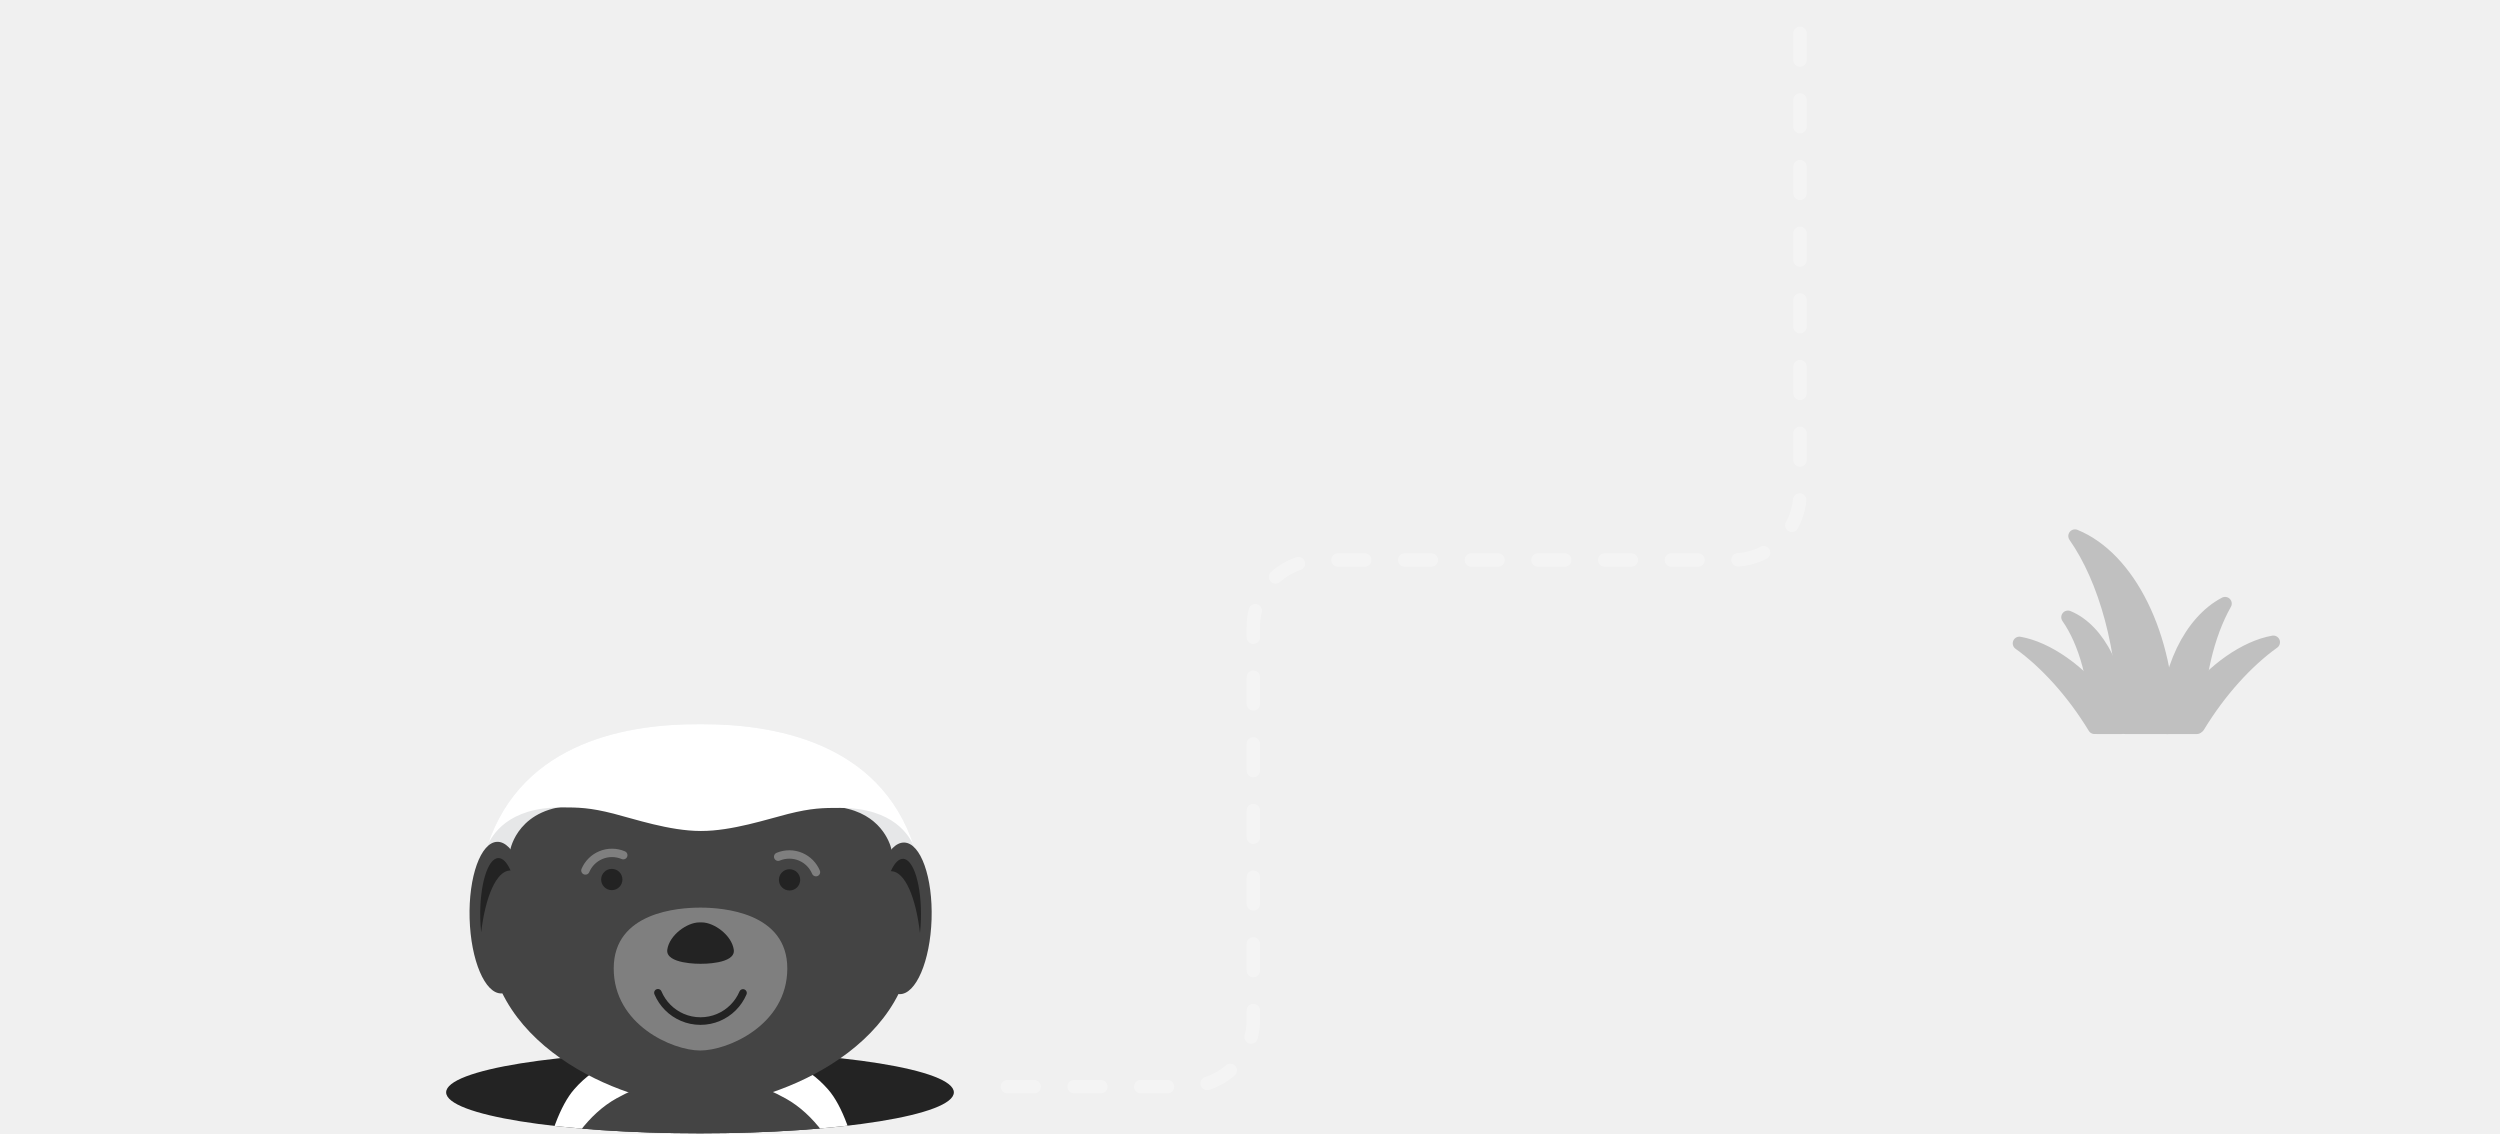
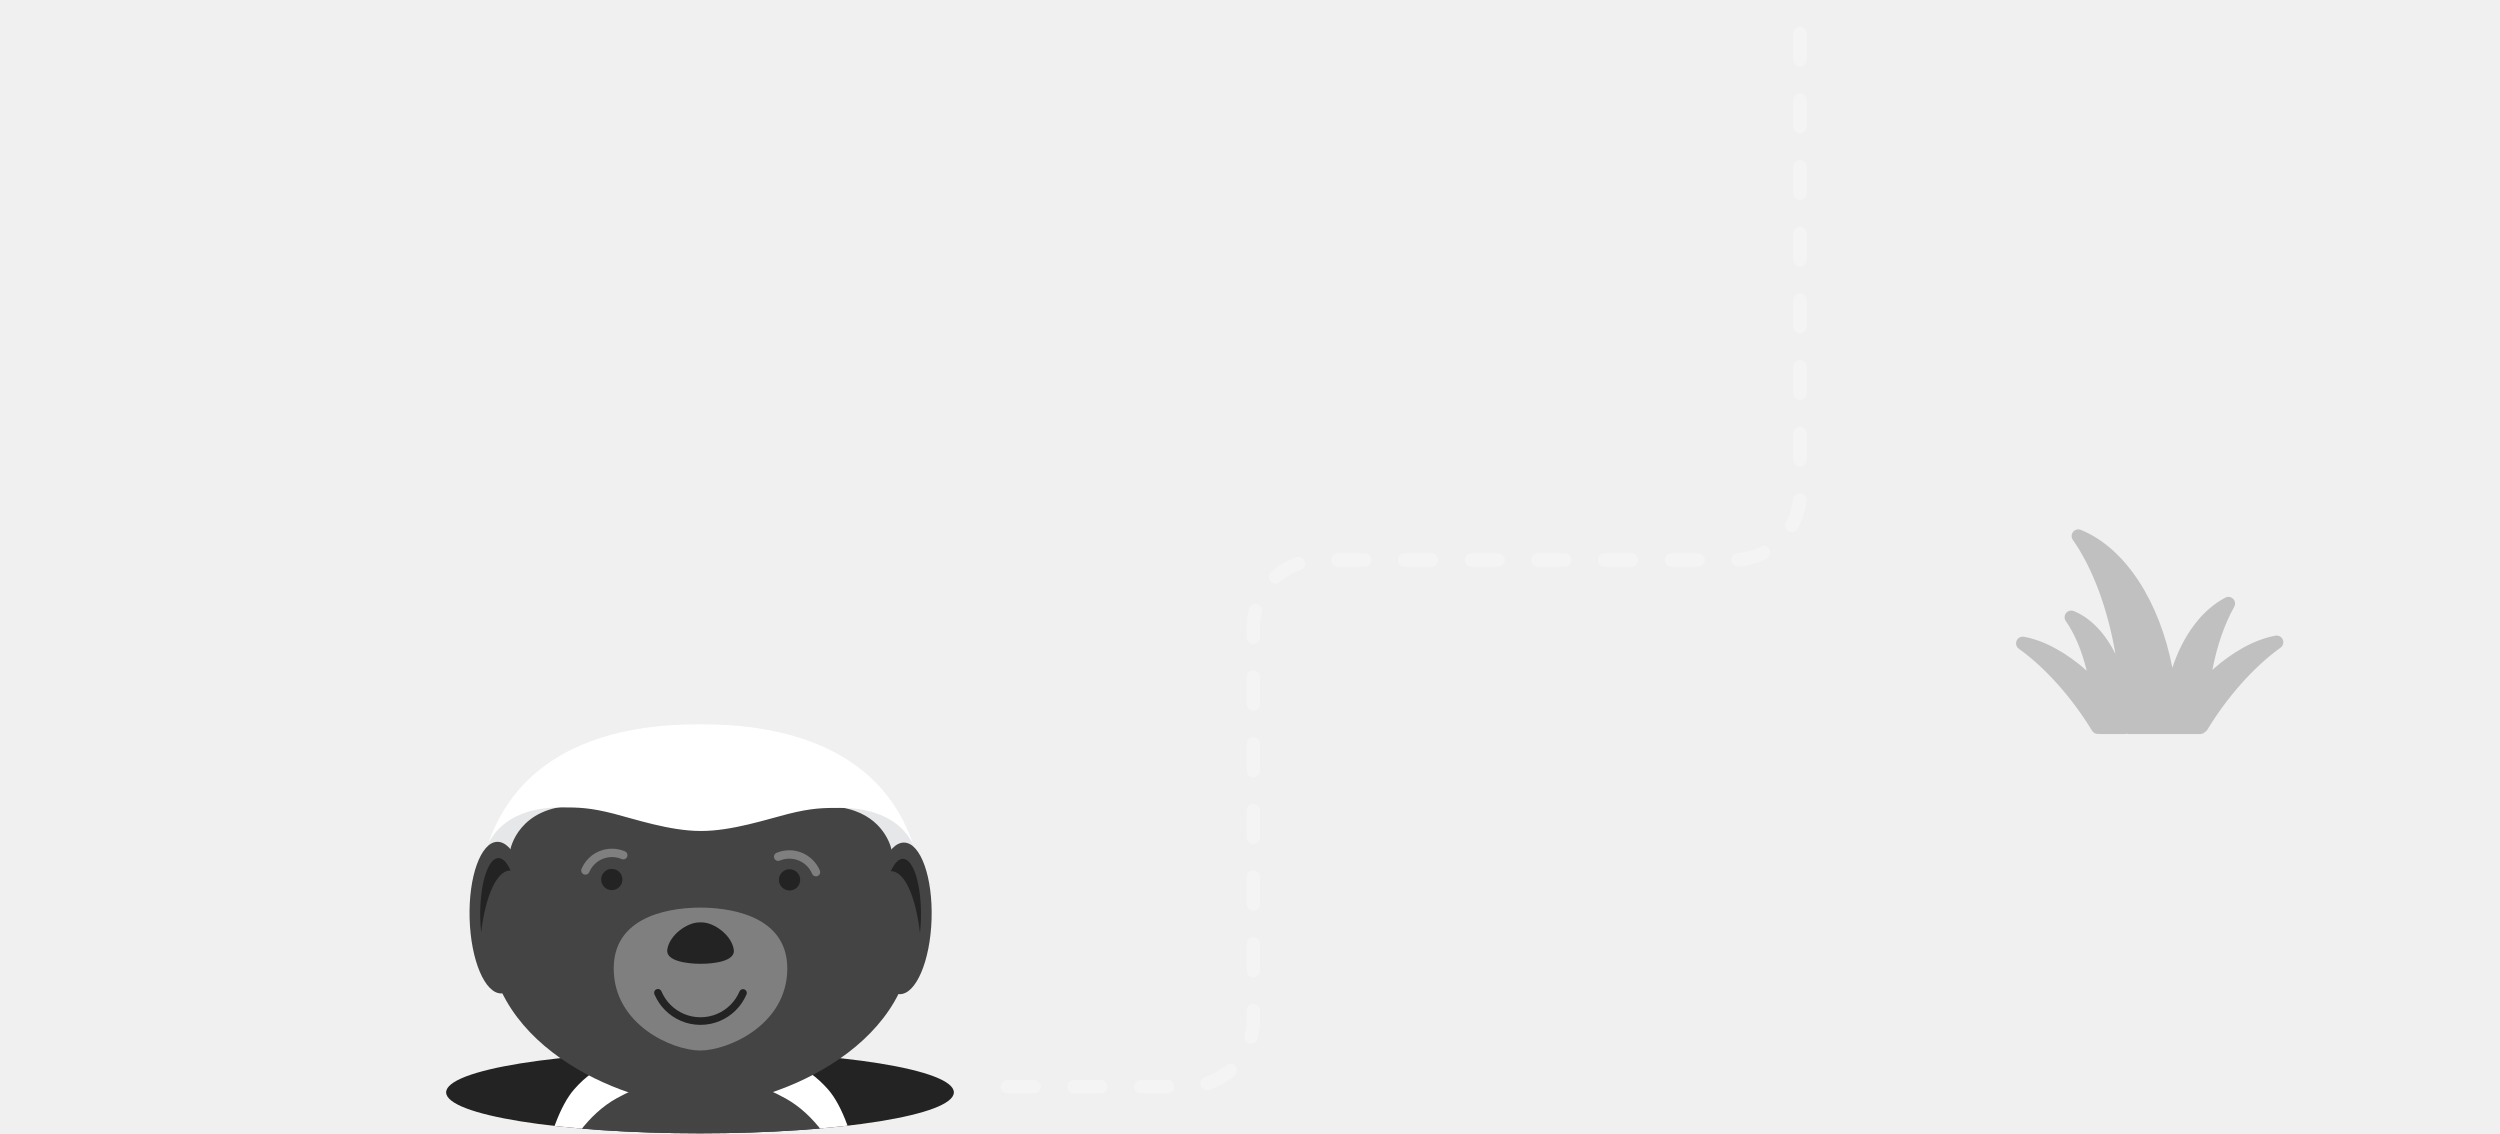
<svg xmlns="http://www.w3.org/2000/svg" xmlns:xlink="http://www.w3.org/1999/xlink" version="1.1" id="Layer_1" x="0px" y="0px" width="375px" height="170px" viewBox="0 0 375 170" enable-background="new 0 0 375 170" xml:space="preserve">
+   <ellipse fill="#232323" cx="105" cy="163.854" rx="38.078" ry="6.146" />
+   <path opacity="0.3" fill="none" stroke="#FFFFFF" stroke-width="2" stroke-linecap="round" stroke-miterlimit="10" stroke-dasharray="4,6" enable-background="new    " d="  M269.999,5v69c0,5.523-4.478,10-10,10H198c-5.521,0-10,4.479-10,10v59c0,5.523-4.478,10-10,10h-28" />
  <g>
-     <ellipse fill="#232323" cx="105" cy="163.854" rx="38.078" ry="6.146" />
-     <path opacity="0.3" fill="none" stroke="#FFFFFF" stroke-width="2" stroke-linecap="round" stroke-miterlimit="10" stroke-dasharray="4,6" enable-background="new    " d="   M269.999,5v69c0,5.523-4.478,10-10,10H198c-5.521,0-10,4.479-10,10v59c0,5.523-4.478,10-10,10h-28" />
-     <g opacity="0.2">
-       <path stroke="#000000" stroke-width="2" stroke-linejoin="round" stroke-miterlimit="10" d="M311.245,80.406    c4.555,6.514,7.506,16.943,7.506,28.699h6.472C325.223,95.281,319.279,83.67,311.245,80.406z" />
-       <path stroke="#000000" stroke-width="2" stroke-linejoin="round" stroke-miterlimit="10" d="M310.188,92.584    c2.621,3.75,4.32,9.754,4.32,16.521h3.725C318.232,101.148,314.812,94.465,310.188,92.584z" />
-       <path stroke="#000000" stroke-width="2" stroke-linejoin="round" stroke-miterlimit="10" d="M324.96,109.105h4.569    c0-7.347,1.632-13.959,4.234-18.57C328.641,93.209,324.96,100.512,324.96,109.105z" />
-       <path stroke="#000000" stroke-width="2" stroke-linejoin="round" stroke-miterlimit="10" d="M329.736,108.941    c3.238-5.338,7.339-9.799,11.263-12.607c-4.147,0.736-8.998,4.104-12.688,8.902c0.545,1.133,1.008,2.369,1.381,3.69    L329.736,108.941z" />
-       <path stroke="#000000" stroke-width="2" stroke-linejoin="round" stroke-miterlimit="10" d="M314.216,109.09    c0.373-1.322,0.834-2.559,1.382-3.691c-3.691-4.799-8.543-8.164-12.689-8.899c3.924,2.808,8.023,7.269,11.262,12.604    L314.216,109.09z" />
+     <g>
+       <g>
+         <defs>
+           <path id="SVGID_1_" d="M143.078,93.658c0,3.395-17.049,6.146-38.079,6.146c-21.028,0-38.077-2.754-38.077-6.146v70.195      c0,3.395,17.049,6.146,38.077,6.146c21.03,0,38.079-2.752,38.079-6.146V93.658z" />
+         </defs>
+         <clipPath id="SVGID_2_">
+           <use xlink:href="#SVGID_1_" overflow="visible" />
+         </clipPath>
+         <path clip-path="url(#SVGID_2_)" fill="#444444" d="M130.914,191.236c-1.062-9.939-5.187-22.066-13.037-26.445     c-3.366-1.877-7.282-3.234-12.681-4.146c-1.283,0.213-2.477,0.451-3.605,0.715c-0.196,0.045-0.386,0.096-0.577,0.145     c-0.335,0.082-0.665,0.166-0.987,0.254c-0.204,0.059-0.407,0.111-0.606,0.17c-0.324,0.096-0.642,0.189-0.954,0.289     c-0.163,0.055-0.33,0.104-0.49,0.154c-0.45,0.148-0.89,0.305-1.317,0.465c-0.125,0.047-0.246,0.1-0.369,0.146     c-0.321,0.125-0.639,0.252-0.948,0.386c-0.146,0.062-0.288,0.125-0.431,0.188c-0.296,0.131-0.586,0.266-0.872,0.402     c-0.122,0.061-0.246,0.117-0.366,0.176c-0.397,0.199-0.789,0.4-1.171,0.611c-8.422,4.656-12.608,18.211-13.322,28.463     c-0.063,1.492-0.093,2.922-0.09,4.268c0.006,3.467,0.219,6.35,0.632,8.092c0.02,0.082,0.056,0.158,0.079,0.238     c2.095,9.537,12.63,16.807,25.333,16.828c14.226,0.025,25.773-9.039,25.795-20.248c0-0.104-0.008-0.203-0.01-0.309     C131.141,199.184,131.146,195.369,130.914,191.236z" />
+       </g>
    </g>
    <g>
      <g>
        <defs>
-           <path id="SVGID_1_" d="M143.078,93.658c0,3.395-17.049,6.146-38.079,6.146c-21.028,0-38.077-2.753-38.077-6.146v70.195      c0,3.395,17.049,6.146,38.077,6.146c21.03,0,38.079-2.752,38.079-6.146V93.658z" />
-         </defs>
-         <clipPath id="SVGID_2_">
-           <use xlink:href="#SVGID_1_" overflow="visible" />
-         </clipPath>
-         <path clip-path="url(#SVGID_2_)" fill="#444444" d="M130.914,191.236c-1.062-9.939-5.187-22.066-13.037-26.445     c-3.366-1.877-7.282-3.234-12.681-4.146c-1.283,0.213-2.477,0.451-3.605,0.715c-0.196,0.045-0.386,0.095-0.577,0.144     c-0.335,0.082-0.665,0.166-0.987,0.254c-0.204,0.058-0.407,0.111-0.606,0.17c-0.324,0.095-0.642,0.189-0.954,0.289     c-0.163,0.054-0.33,0.103-0.49,0.154c-0.45,0.149-0.89,0.305-1.317,0.465c-0.125,0.047-0.246,0.099-0.369,0.146     c-0.321,0.125-0.639,0.252-0.948,0.386c-0.146,0.061-0.288,0.125-0.431,0.188c-0.296,0.131-0.586,0.266-0.872,0.403     c-0.122,0.06-0.246,0.117-0.366,0.176c-0.397,0.199-0.789,0.4-1.171,0.611c-8.422,4.657-12.608,18.211-13.322,28.463     c-0.063,1.492-0.093,2.922-0.09,4.267c0.006,3.467,0.219,6.35,0.632,8.092c0.02,0.082,0.056,0.158,0.079,0.238     c2.095,9.538,12.63,16.807,25.333,16.829c14.226,0.025,25.773-9.039,25.795-20.248c0-0.104-0.008-0.204-0.01-0.309     C131.141,199.184,131.146,195.369,130.914,191.236z" />
-       </g>
-       <g>
-         <defs>
-           <path id="SVGID_3_" d="M143.078,93.658c0,3.395-17.049,6.146-38.079,6.146c-21.028,0-38.077-2.753-38.077-6.146v70.195      c0,3.395,17.049,6.146,38.077,6.146c21.03,0,38.079-2.752,38.079-6.146V93.658z" />
+           <path id="SVGID_3_" d="M143.078,93.658c0,3.395-17.049,6.146-38.079,6.146c-21.028,0-38.077-2.754-38.077-6.146v70.195      c0,3.395,17.049,6.146,38.077,6.146c21.03,0,38.079-2.752,38.079-6.146V93.658z" />
        </defs>
        <clipPath id="SVGID_4_">
          <use xlink:href="#SVGID_3_" overflow="visible" />
        </clipPath>
-         <path clip-path="url(#SVGID_4_)" fill="#FFFFFF" d="M124.226,163.43c-3.252-3.715-7.477-5.541-15.803-5.906     c-0.13-0.006-0.267-0.01-0.399-0.014c-0.419-0.018-0.845-0.031-1.285-0.039c-0.436-0.01-0.879-0.016-1.336-0.018     c-0.053,0-0.1-0.002-0.153-0.002h-0.01c-0.017,0-0.032,0-0.049,0c-0.009,0-0.018,0-0.027,0h-0.008c-0.03,0-0.058,0-0.089,0     c-0.482,0-0.95,0.006-1.409,0.014c-0.523,0.008-1.029,0.023-1.523,0.041c-0.048,0.002-0.098,0.004-0.146,0.006     c-8.333,0.334-12.566,2.146-15.832,5.85c-4.319,4.898-6.522,18.929-6.978,29.847c0.714-10.252,4.9-23.806,13.322-28.463     c3.372-1.863,7.293-3.209,12.695-4.101c5.398,0.912,9.314,2.271,12.681,4.146c8.404,4.689,12.539,18.256,13.217,28.512     C130.678,182.383,128.525,168.346,124.226,163.43z" />
+         <path clip-path="url(#SVGID_4_)" fill="#FFFFFF" d="M124.226,163.43c-3.252-3.715-7.477-5.541-15.803-5.906     c-0.13-0.006-0.267-0.01-0.399-0.014c-0.419-0.018-0.845-0.031-1.285-0.039c-0.436-0.01-0.879-0.016-1.336-0.018     c-0.053,0-0.1-0.002-0.153-0.002h-0.01c-0.017,0-0.032,0-0.049,0c-0.009,0-0.018,0-0.027,0h-0.008c-0.03,0-0.058,0-0.089,0     c-0.482,0-0.95,0.006-1.409,0.014c-0.523,0.008-1.029,0.023-1.523,0.041c-0.048,0.002-0.098,0.004-0.146,0.006     c-8.333,0.334-12.566,2.146-15.832,5.85c-4.319,4.898-6.522,18.93-6.978,29.848c0.714-10.252,4.9-23.807,13.322-28.463     c3.372-1.863,7.293-3.209,12.695-4.102c5.398,0.912,9.314,2.271,12.681,4.146c8.404,4.689,12.539,18.256,13.217,28.512     C130.678,182.383,128.525,168.346,124.226,163.43z" />
      </g>
+     </g>
+     <g>
      <g>
        <defs>
-           <path id="SVGID_5_" d="M143.078,93.658c0,3.395-17.049,6.146-38.079,6.146c-21.028,0-38.077-2.753-38.077-6.146v70.195      c0,3.395,17.049,6.146,38.077,6.146c21.03,0,38.079-2.752,38.079-6.146V93.658z" />
+           <path id="SVGID_5_" d="M143.078,93.658c0,3.395-17.049,6.146-38.079,6.146c-21.028,0-38.077-2.754-38.077-6.146v70.195      c0,3.395,17.049,6.146,38.077,6.146c21.03,0,38.079-2.752,38.079-6.146V93.658z" />
        </defs>
        <clipPath id="SVGID_6_">
          <use xlink:href="#SVGID_5_" overflow="visible" />
        </clipPath>
        <g clip-path="url(#SVGID_6_)">
          <path fill="#E6E7E8" d="M137.132,127.078c-5.189-16.135-21.779-18.428-31.584-18.445l-0.809-0.002      c-9.806-0.02-26.403,2.213-31.652,18.328l32.083,16.635L137.132,127.078" />
-           <path fill="#444444" d="M123.75,120.93c-2.33-0.004-3.83,0.021-6.989,0.914c-2.698,0.766-7.457,2.562-11.532,2.555h-0.141      c-4.075-0.008-8.83-1.821-11.524-2.596c-3.157-0.906-4.656-0.936-6.986-0.941c-8.85-0.016-10.026,6.57-10.026,6.57h-0.014      c-4.465,16.293,3.17,16.137,3.17,16.137l50.81,0.095c0,0,7.622-0.293,3.098-16.625c-0.021-0.074-0.045-0.144-0.065-0.215      C132.96,125.121,130.801,120.943,123.75,120.93z" />
-           <path fill="#444444" d="M104.953,165.891c-10.182-0.02-31.777-8.229-31.744-26.162c0.034-17.932,23.873-19.309,31.9-19.293      c8.028,0.015,31.887,1.479,31.854,19.41C136.931,157.779,115.134,165.908,104.953,165.891z" />
-           <path fill="#7F7F7F" d="M105.018,157.576c-4.156-0.008-12.977-3.875-12.96-12.332c0.016-8.455,9.752-9.107,13.03-9.102      c3.278,0.004,13.021,0.694,13.007,9.147C118.079,153.75,109.177,157.584,105.018,157.576z" />
-           <path fill="#232323" d="M105.282,138.361c1.807,0.004,4.475,1.895,4.785,4.096c0.31,2.199-4.915,2.111-4.915,2.111h-0.15      c0,0-5.225,0.067-4.907-2.131c0.318-2.199,2.993-4.08,4.801-4.076H105.282z" />
-           <path fill="none" stroke="#7F7F7F" stroke-width="1.257" stroke-linecap="round" stroke-miterlimit="10" d="M87.811,130.57      c0.22-0.521,0.537-0.984,0.93-1.375c0.392-0.394,0.858-0.707,1.377-0.924c0.518-0.22,1.088-0.34,1.687-0.338      c0.598,0,1.168,0.123,1.686,0.344" />
-           <path fill="none" stroke="#7F7F7F" stroke-width="1.257" stroke-linecap="round" stroke-miterlimit="10" d="M122.396,130.822      c-0.219-0.518-0.535-0.986-0.925-1.377c-0.392-0.394-0.858-0.711-1.375-0.93c-0.518-0.222-1.087-0.343-1.685-0.345      c-0.598,0-1.168,0.119-1.686,0.336" />
+           <path fill="#444444" d="M123.75,120.93c-2.33-0.004-3.83,0.021-6.989,0.914c-2.698,0.766-7.457,2.562-11.532,2.555h-0.141      c-4.075-0.008-8.83-1.82-11.524-2.596c-3.157-0.906-4.656-0.936-6.986-0.941c-8.85-0.016-10.026,6.57-10.026,6.57h-0.014      c-4.465,16.293,3.17,16.137,3.17,16.137l50.81,0.096c0,0,7.622-0.293,3.098-16.625c-0.021-0.074-0.045-0.145-0.065-0.215      C132.96,125.121,130.801,120.943,123.75,120.93z" />
+           <path fill="#444444" d="M104.953,165.891c-10.182-0.02-31.777-8.229-31.744-26.162c0.034-17.932,23.873-19.309,31.9-19.293      c8.028,0.016,31.887,1.479,31.854,19.41C136.931,157.779,115.134,165.908,104.953,165.891z" />
+           <path fill="#7F7F7F" d="M105.018,157.576c-4.156-0.008-12.977-3.875-12.96-12.332c0.016-8.455,9.752-9.107,13.03-9.102      c3.278,0.004,13.021,0.693,13.007,9.146C118.079,153.75,109.177,157.584,105.018,157.576z" />
+           <path fill="#232323" d="M105.282,138.361c1.807,0.004,4.475,1.895,4.785,4.096c0.31,2.199-4.915,2.111-4.915,2.111h-0.15      c0,0-5.225,0.066-4.907-2.131c0.318-2.199,2.993-4.08,4.801-4.076H105.282z" />
+           <path fill="none" stroke="#7F7F7F" stroke-width="1.257" stroke-linecap="round" stroke-miterlimit="10" d="M87.811,130.57      c0.22-0.521,0.537-0.984,0.93-1.375c0.392-0.395,0.858-0.707,1.377-0.924c0.518-0.221,1.088-0.34,1.687-0.338      c0.598,0,1.168,0.123,1.686,0.344" />
+           <path fill="none" stroke="#7F7F7F" stroke-width="1.257" stroke-linecap="round" stroke-miterlimit="10" d="M122.396,130.822      c-0.219-0.518-0.535-0.986-0.925-1.377c-0.392-0.395-0.858-0.711-1.375-0.93c-0.518-0.223-1.087-0.344-1.685-0.346      c-0.598,0-1.168,0.119-1.686,0.336" />
          <g>
            <circle fill="#232323" cx="91.768" cy="131.927" r="1.597" />
            <circle fill="#232323" cx="118.433" cy="131.978" r="1.597" />
          </g>
-           <path fill="#444444" d="M79.356,137.518c0.177,6.279-1.677,11.426-4.139,11.496c-2.462,0.068-4.601-4.969-4.775-11.244      c-0.178-6.28,1.678-11.426,4.135-11.496C77.04,126.203,79.179,131.238,79.356,137.518z" />
-           <ellipse transform="matrix(-0.032 0.9995 -0.9995 -0.032 277.2911 6.945)" fill="#444444" cx="135.282" cy="137.75" rx="11.375" ry="4.458" />
-           <path fill="#232323" d="M133.712,130.678c2.026,0.078,3.667,3.902,4.286,9.303c0.072-0.678,0.124-1.385,0.143-2.114      c0.132-4.935-1.063-8.982-2.668-9.046c-0.683-0.024-1.327,0.679-1.856,1.869C133.647,130.689,133.68,130.676,133.712,130.678z" />
+           <path fill="#444444" d="M79.356,137.518c0.177,6.279-1.677,11.426-4.139,11.496c-2.462,0.068-4.601-4.969-4.775-11.244      c-0.178-6.279,1.678-11.426,4.135-11.496C77.04,126.203,79.179,131.238,79.356,137.518z" />
+           <ellipse transform="matrix(0.9995 0.032 -0.032 0.9995 4.4748 -4.2561)" fill="#444444" cx="135.281" cy="137.752" rx="4.458" ry="11.375" />
+           <path fill="#232323" d="M133.712,130.678c2.026,0.078,3.667,3.902,4.286,9.303c0.072-0.678,0.124-1.385,0.143-2.113      c0.132-4.936-1.063-8.982-2.668-9.047c-0.683-0.023-1.327,0.68-1.856,1.869C133.647,130.689,133.68,130.676,133.712,130.678z" />
          <path fill="#232323" d="M76.494,130.572c-2.026,0.072-3.682,3.891-4.32,9.287c-0.07-0.68-0.118-1.385-0.136-2.117      c-0.112-4.934,1.099-8.979,2.702-9.033c0.681-0.023,1.325,0.684,1.85,1.875C76.558,130.584,76.526,130.572,76.494,130.572z" />
-           <path fill="#FFFFFF" d="M105.048,124.645c-4.598-0.008-9.961-1.819-13.001-2.596c-3.562-0.908-5.253-0.938-7.882-0.943      c-7.954-0.014-10.406,4.154-11.078,5.854c5.249-16.114,21.847-18.349,31.652-18.328l0.809,0.002      c9.805,0.019,26.395,2.312,31.584,18.445c-0.664-1.703-3.102-5.881-11.056-5.896c-2.628-0.004-4.321,0.02-7.885,0.914      c-3.044,0.764-8.413,2.559-13.012,2.549h-0.131V124.645z" />
+           <path fill="#FFFFFF" d="M105.048,124.645c-4.598-0.008-9.961-1.818-13.001-2.596c-3.562-0.908-5.253-0.938-7.882-0.943      c-7.954-0.014-10.406,4.154-11.078,5.854c5.249-16.114,21.847-18.349,31.652-18.328l0.809,0.002      c9.805,0.019,26.395,2.312,31.584,18.445c-0.664-1.703-3.102-5.881-11.056-5.896c-2.628-0.005-4.321,0.02-7.885,0.914      c-3.044,0.764-8.413,2.559-13.012,2.549h-0.131V124.645z" />
          <path fill="none" stroke="#232323" stroke-width="1.139" stroke-linecap="round" stroke-miterlimit="10" d="M111.45,148.941      c-0.352,0.828-0.86,1.574-1.487,2.199c-0.628,0.627-1.374,1.131-2.204,1.479c-0.83,0.352-1.74,0.543-2.697,0.541      c-0.956-0.002-1.868-0.197-2.694-0.549c-0.827-0.354-1.574-0.859-2.199-1.488s-1.131-1.377-1.479-2.205" />
        </g>
      </g>
    </g>
  </g>
+   <path opacity="0.2" enable-background="new    " d="M342.421,95.945c-0.182-0.432-0.644-0.68-1.097-0.596  c-3.046,0.539-6.42,2.403-9.468,5.133c0.693-3.574,1.8-6.836,3.276-9.457c0.218-0.385,0.155-0.867-0.151-1.187  c-0.31-0.317-0.789-0.396-1.183-0.19c-3.559,1.857-6.368,5.709-7.941,10.513c-1.943-9.978-7.048-17.964-13.736-20.681  c-0.407-0.167-0.881-0.043-1.158,0.303c-0.275,0.347-0.291,0.833-0.037,1.197c3.02,4.317,5.229,10.353,6.395,17.122  c-1.529-3.086-3.699-5.403-6.255-6.443c-0.411-0.162-0.883-0.044-1.158,0.303c-0.276,0.348-0.292,0.834-0.038,1.197  c1.363,1.949,2.427,4.533,3.14,7.447c-3.036-2.705-6.393-4.553-9.424-5.09c-0.462-0.082-0.915,0.166-1.097,0.598  c-0.182,0.431-0.04,0.929,0.34,1.201c3.95,2.826,7.955,7.312,10.989,12.31c0.183,0.301,0.532,0.469,0.883,0.469  c0.047,0,0.093-0.015,0.14-0.021c0.058,0.01,0.109,0.033,0.169,0.033h3.727c0.091,0,0.175-0.027,0.261-0.051  c0.084,0.021,0.166,0.051,0.257,0.051h6.209h0.264h4.307c0.283,0,0.536-0.119,0.718-0.308c0.137-0.082,0.258-0.194,0.345-0.338  c3.028-4.994,7.034-9.481,10.989-12.312C342.461,96.875,342.602,96.377,342.421,95.945z" />
</svg>
